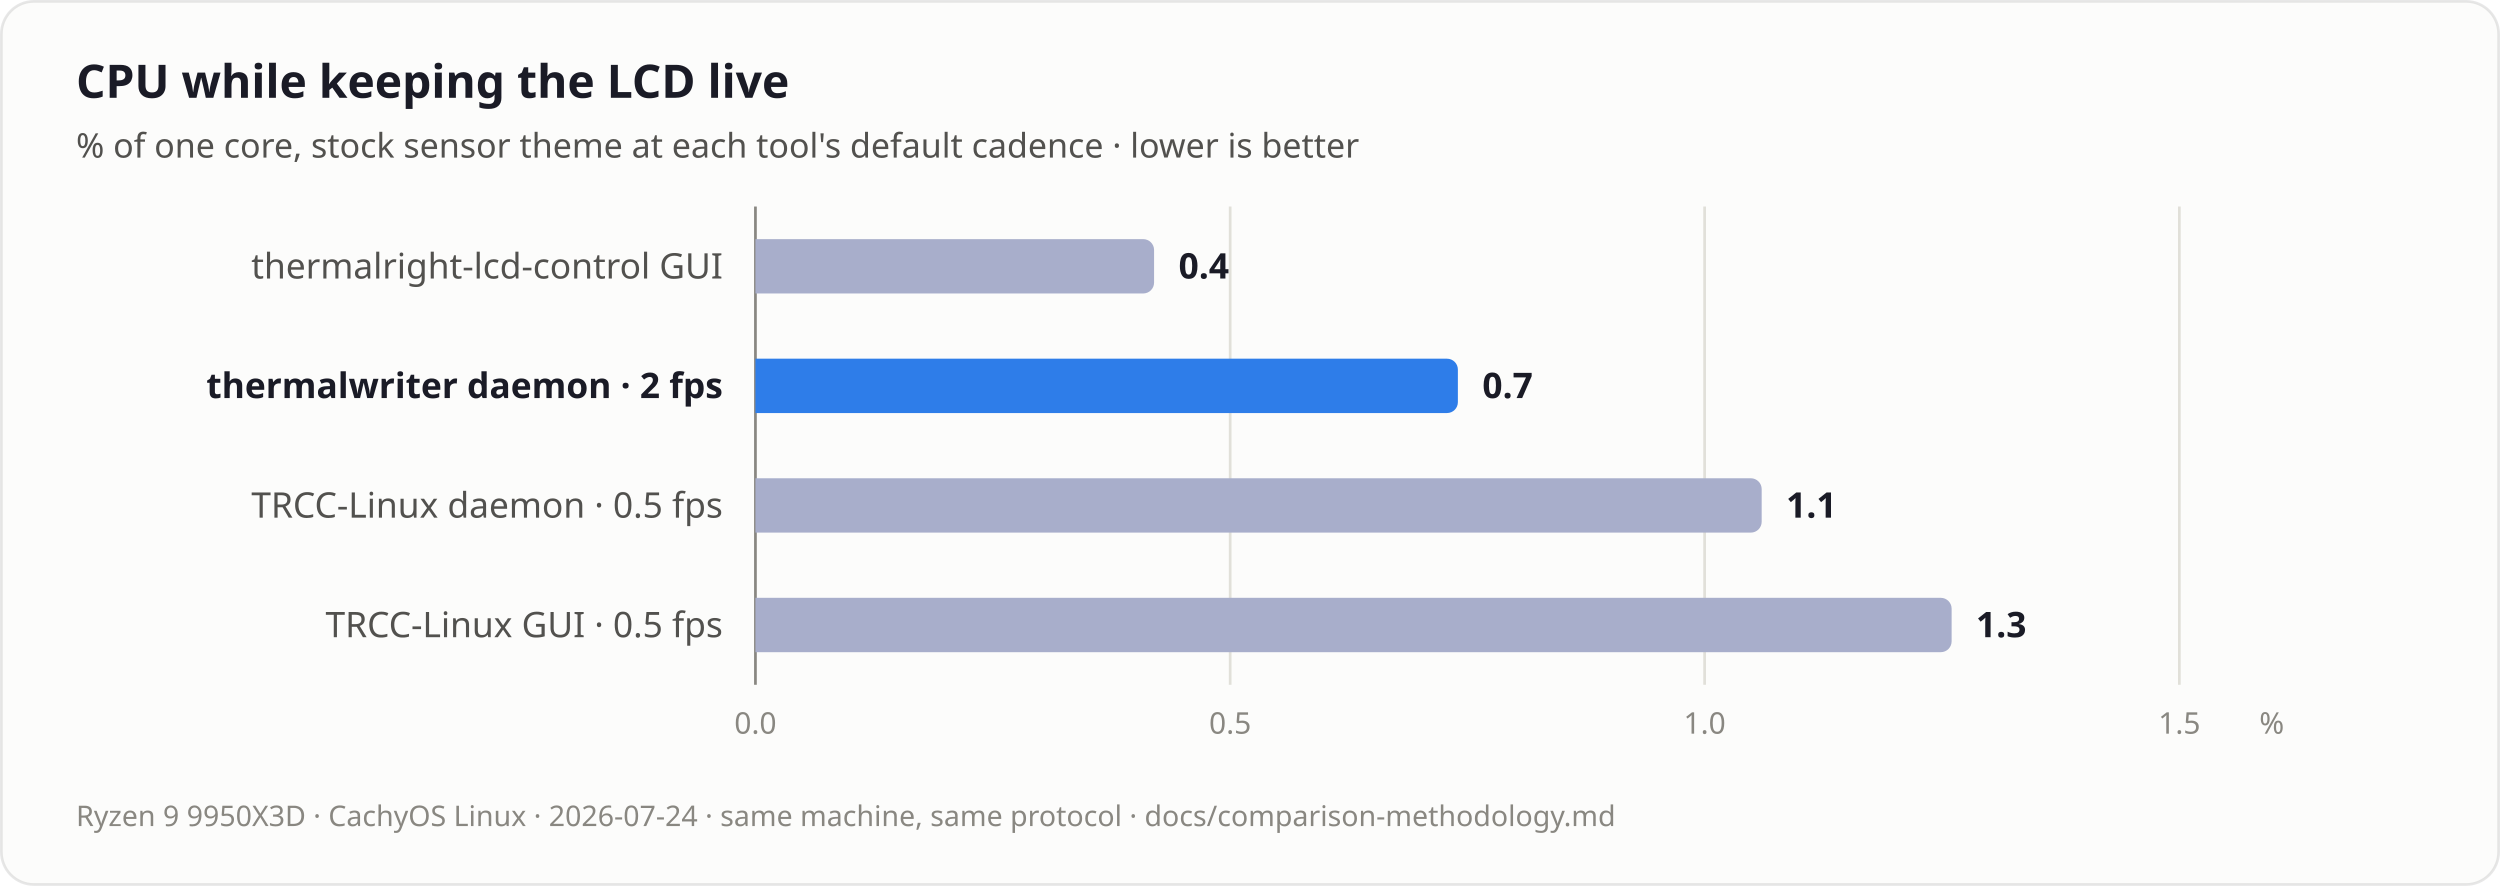
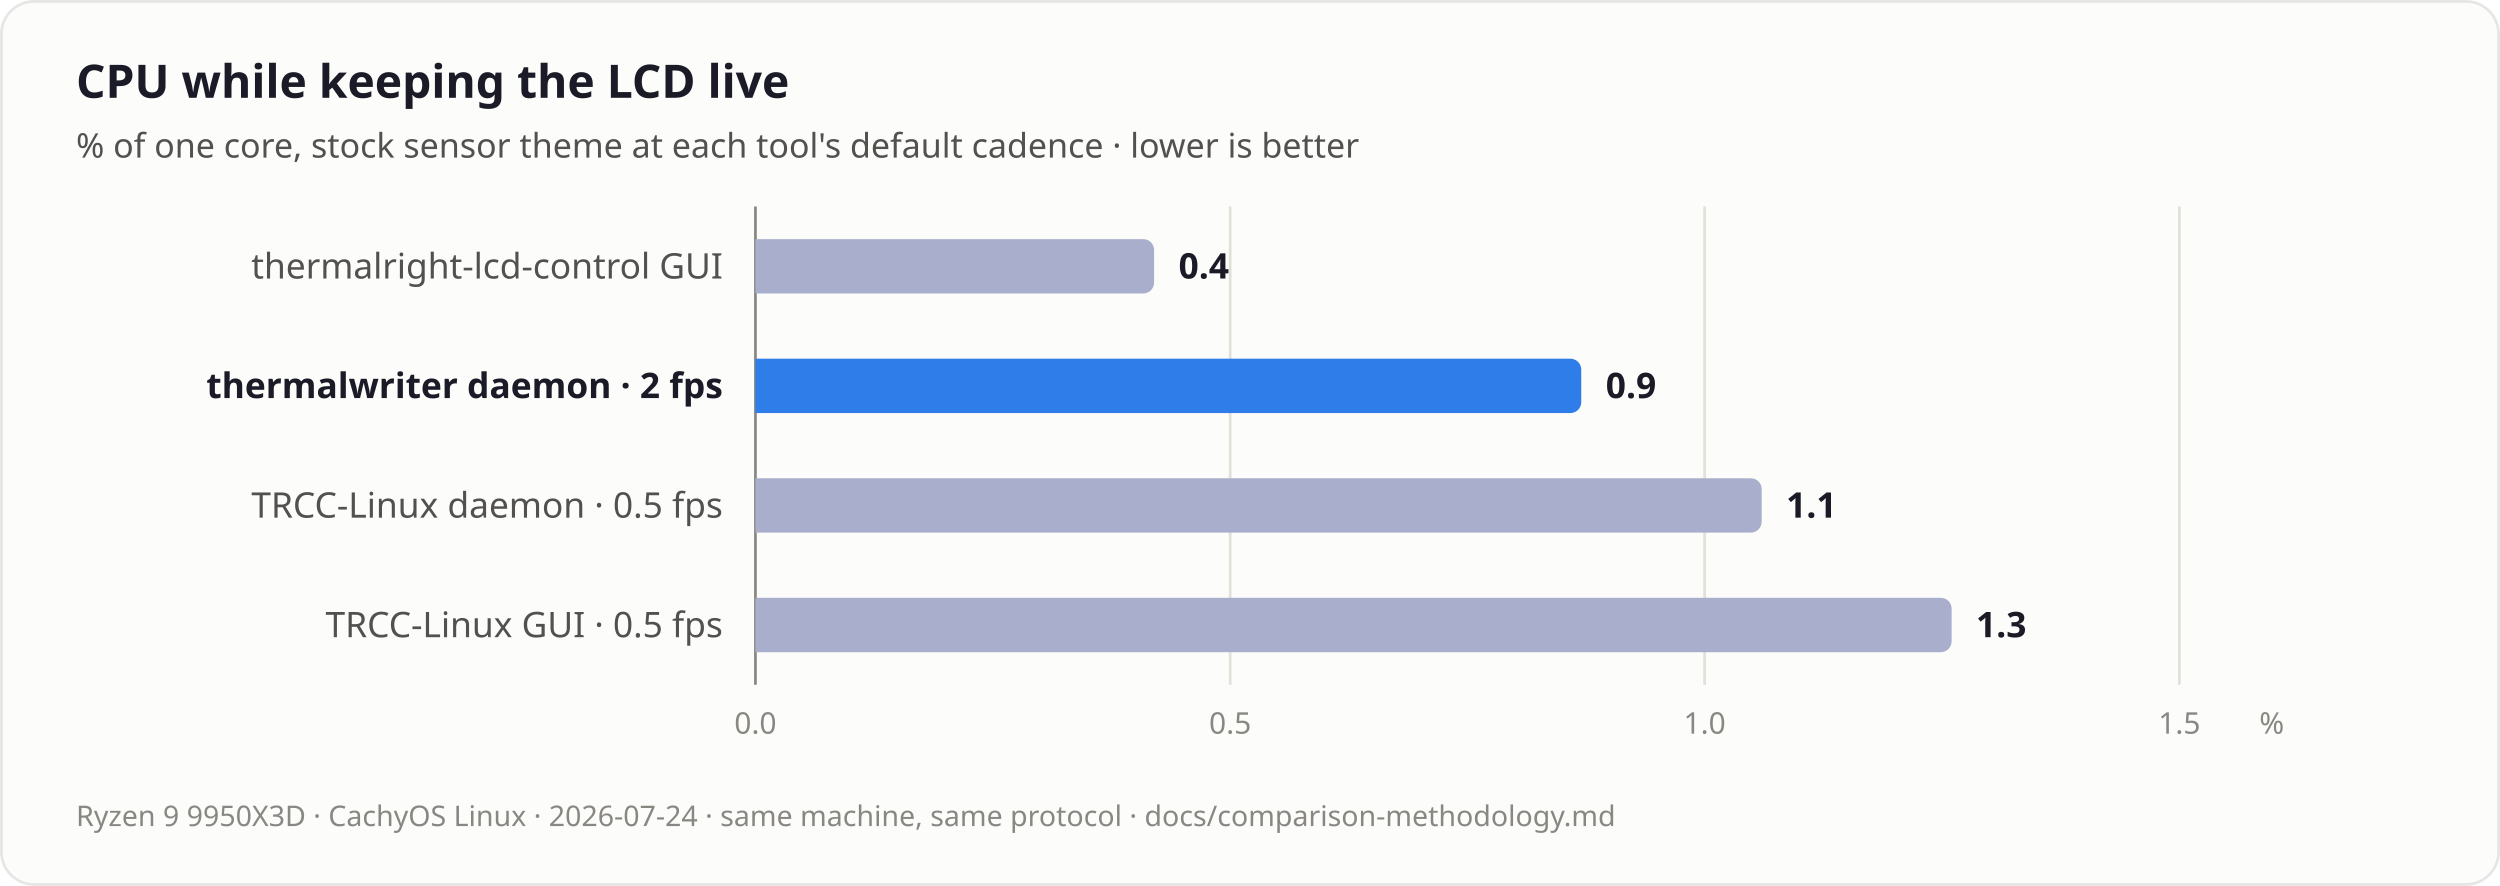
- <svg xmlns="http://www.w3.org/2000/svg" width="920" height="326" viewBox="0 0 920 326" role="img" aria-label="CPU while keeping the LCD live: thermalright-lcd-control GUI 0.4 %; thermalwriter daemon · 2 fps 0.7 %; TRCC-Linux daemon · 0.5 fps 1.1 %; TRCC-Linux GUI · 0.5 fps 1.3 %">
+ <svg xmlns="http://www.w3.org/2000/svg" width="920" height="326" viewBox="0 0 920 326" role="img" aria-label="CPU while keeping the LCD live: thermalright-lcd-control GUI 0.4 %; thermalwriter daemon · 2 fps 0.9 %; TRCC-Linux daemon · 0.5 fps 1.1 %; TRCC-Linux GUI · 0.5 fps 1.3 %">
  <rect x="0.5" y="0.5" width="919" height="325" rx="12" fill="#fcfcfb" stroke="rgba(11,11,11,0.10)" />
  <text x="28" y="36" font-family="system-ui, sans-serif" font-size="17" font-weight="600" fill="#1a1b26">CPU while keeping the LCD live</text>
  <text x="28" y="58" font-family="system-ui, sans-serif" font-size="12.5" fill="#52514e">% of one core, stock sensor theme at each tool's default cadence · lower is better</text>
  <text x="278.0" y="270" font-family="system-ui, sans-serif" font-size="11" fill="#898781" text-anchor="middle" font-variant-numeric="tabular-nums">0.0</text>
  <line x1="452.7" y1="76" x2="452.7" y2="252" stroke="#e1e0d9" stroke-width="1" />
  <text x="452.7" y="270" font-family="system-ui, sans-serif" font-size="11" fill="#898781" text-anchor="middle" font-variant-numeric="tabular-nums">0.5</text>
  <line x1="627.3" y1="76" x2="627.3" y2="252" stroke="#e1e0d9" stroke-width="1" />
  <text x="627.3" y="270" font-family="system-ui, sans-serif" font-size="11" fill="#898781" text-anchor="middle" font-variant-numeric="tabular-nums">1.0</text>
  <line x1="802.0" y1="76" x2="802.0" y2="252" stroke="#e1e0d9" stroke-width="1" />
  <text x="802.0" y="270" font-family="system-ui, sans-serif" font-size="11" fill="#898781" text-anchor="middle" font-variant-numeric="tabular-nums">1.5</text>
  <text x="836" y="270" font-family="system-ui, sans-serif" font-size="11" fill="#898781" text-anchor="middle">%</text>
  <line x1="278" y1="76" x2="278" y2="252" stroke="#898781" stroke-width="1" />
  <text x="266" y="102.5" font-family="system-ui, sans-serif" font-size="13" font-weight="400" fill="#52514e" text-anchor="end">thermalright-lcd-control GUI</text>
  <path d="M 278.0 88.0 h 142.7 a 4 4 0 0 1 4 4 v 12.0 a 4 4 0 0 1 -4 4 h -142.7 z" fill="#a8aecb" />
  <text x="433.72" y="102.5" font-family="system-ui, sans-serif" font-size="13" font-weight="600" fill="#1a1b26">0.4</text>
  <text x="266" y="146.5" font-family="system-ui, sans-serif" font-size="13" font-weight="600" fill="#1a1b26" text-anchor="end">thermalwriter daemon · 2 fps</text>
-   <path d="M 278.0 132.0 h 254.5 a 4 4 0 0 1 4 4 v 12.0 a 4 4 0 0 1 -4 4 h -254.5 z" fill="#2e7de9" />
-   <text x="545.507" y="146.5" font-family="system-ui, sans-serif" font-size="13" font-weight="600" fill="#1a1b26">0.7</text>
+   <path d="M 278.0 132.0 h 299.9 a 4 4 0 0 1 4 4 v 12.0 a 4 4 0 0 1 -4 4 h -299.9 z" fill="#2e7de9" />
+   <text x="590.92" y="146.5" font-family="system-ui, sans-serif" font-size="13" font-weight="600" fill="#1a1b26">0.9</text>
  <text x="266" y="190.5" font-family="system-ui, sans-serif" font-size="13" font-weight="400" fill="#52514e" text-anchor="end">TRCC-Linux daemon · 0.5 fps</text>
  <path d="M 278.0 176.0 h 366.3 a 4 4 0 0 1 4 4 v 12.0 a 4 4 0 0 1 -4 4 h -366.3 z" fill="#a8aecb" />
  <text x="657.293" y="190.5" font-family="system-ui, sans-serif" font-size="13" font-weight="600" fill="#1a1b26">1.1</text>
  <text x="266" y="234.5" font-family="system-ui, sans-serif" font-size="13" font-weight="400" fill="#52514e" text-anchor="end">TRCC-Linux GUI · 0.5 fps</text>
  <path d="M 278.0 220.0 h 436.2 a 4 4 0 0 1 4 4 v 12.0 a 4 4 0 0 1 -4 4 h -436.2 z" fill="#a8aecb" />
  <text x="727.16" y="234.5" font-family="system-ui, sans-serif" font-size="13" font-weight="600" fill="#1a1b26">1.3</text>
  <text x="28" y="304" font-family="system-ui, sans-serif" font-size="10.5" fill="#898781">Ryzen 9 9950X3D · CachyOS Linux · 2026-07-24 · same machine, same protocol · docs/comparison-methodology.md</text>
</svg>
